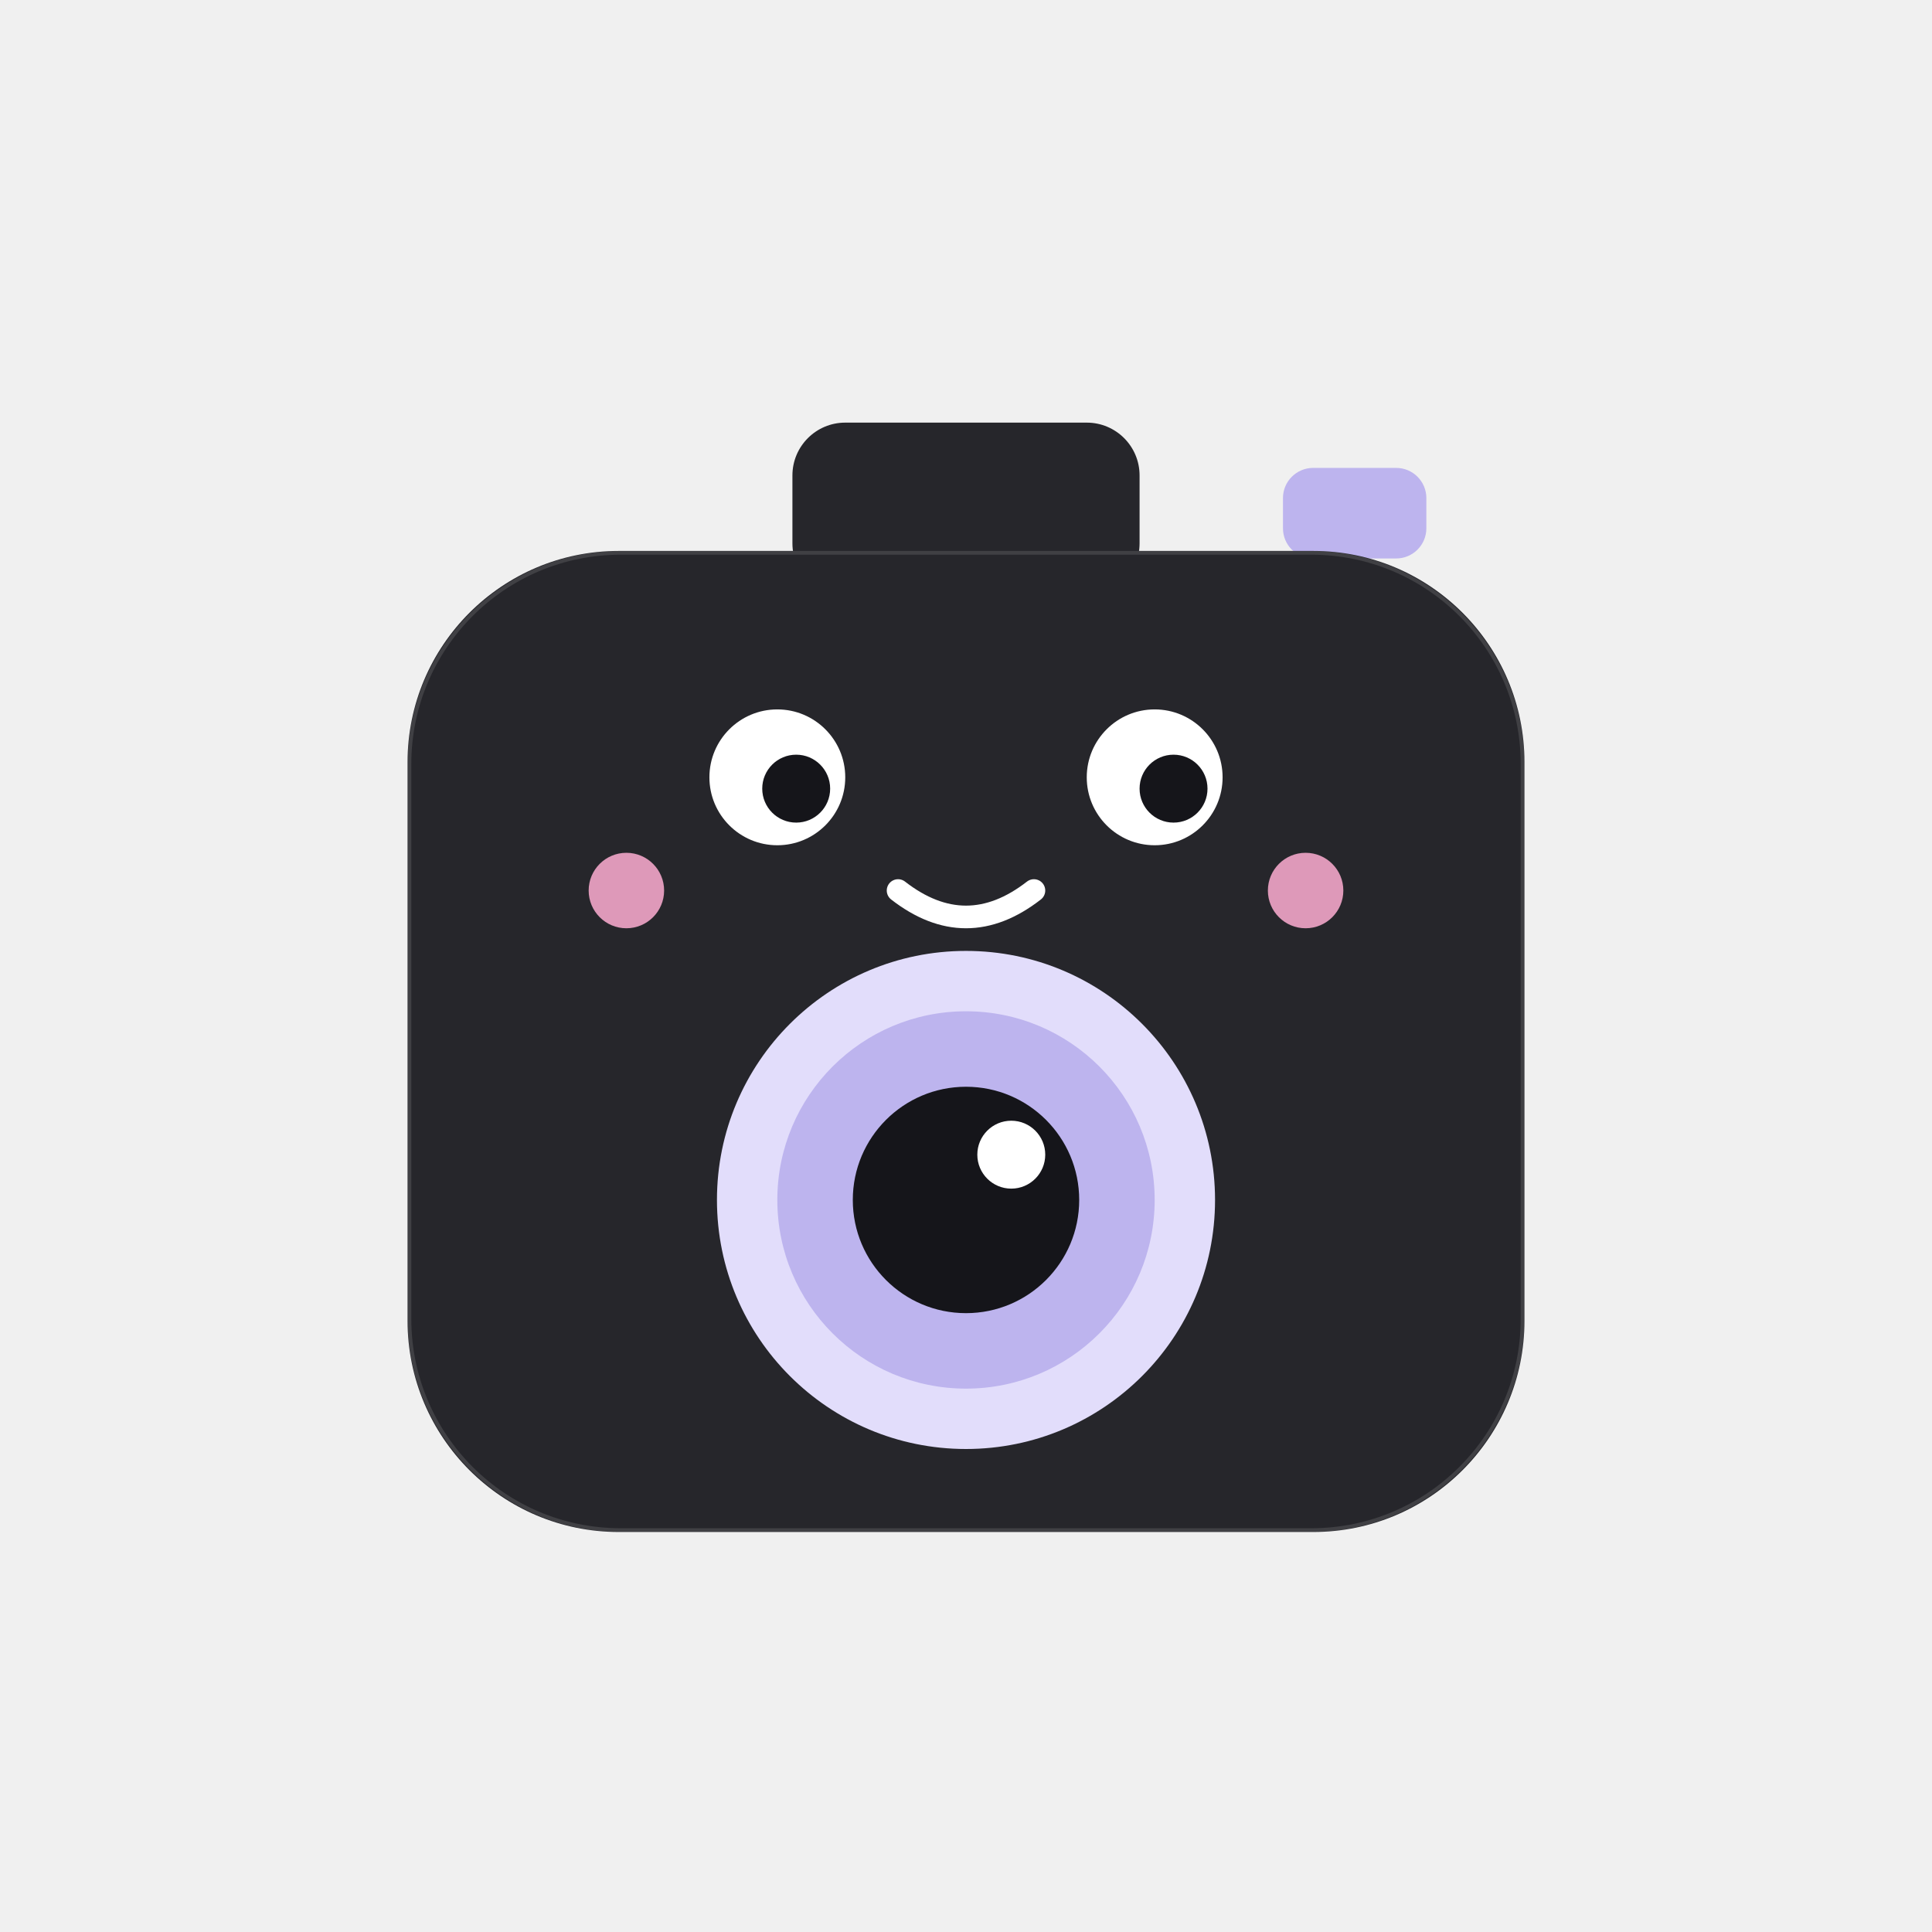
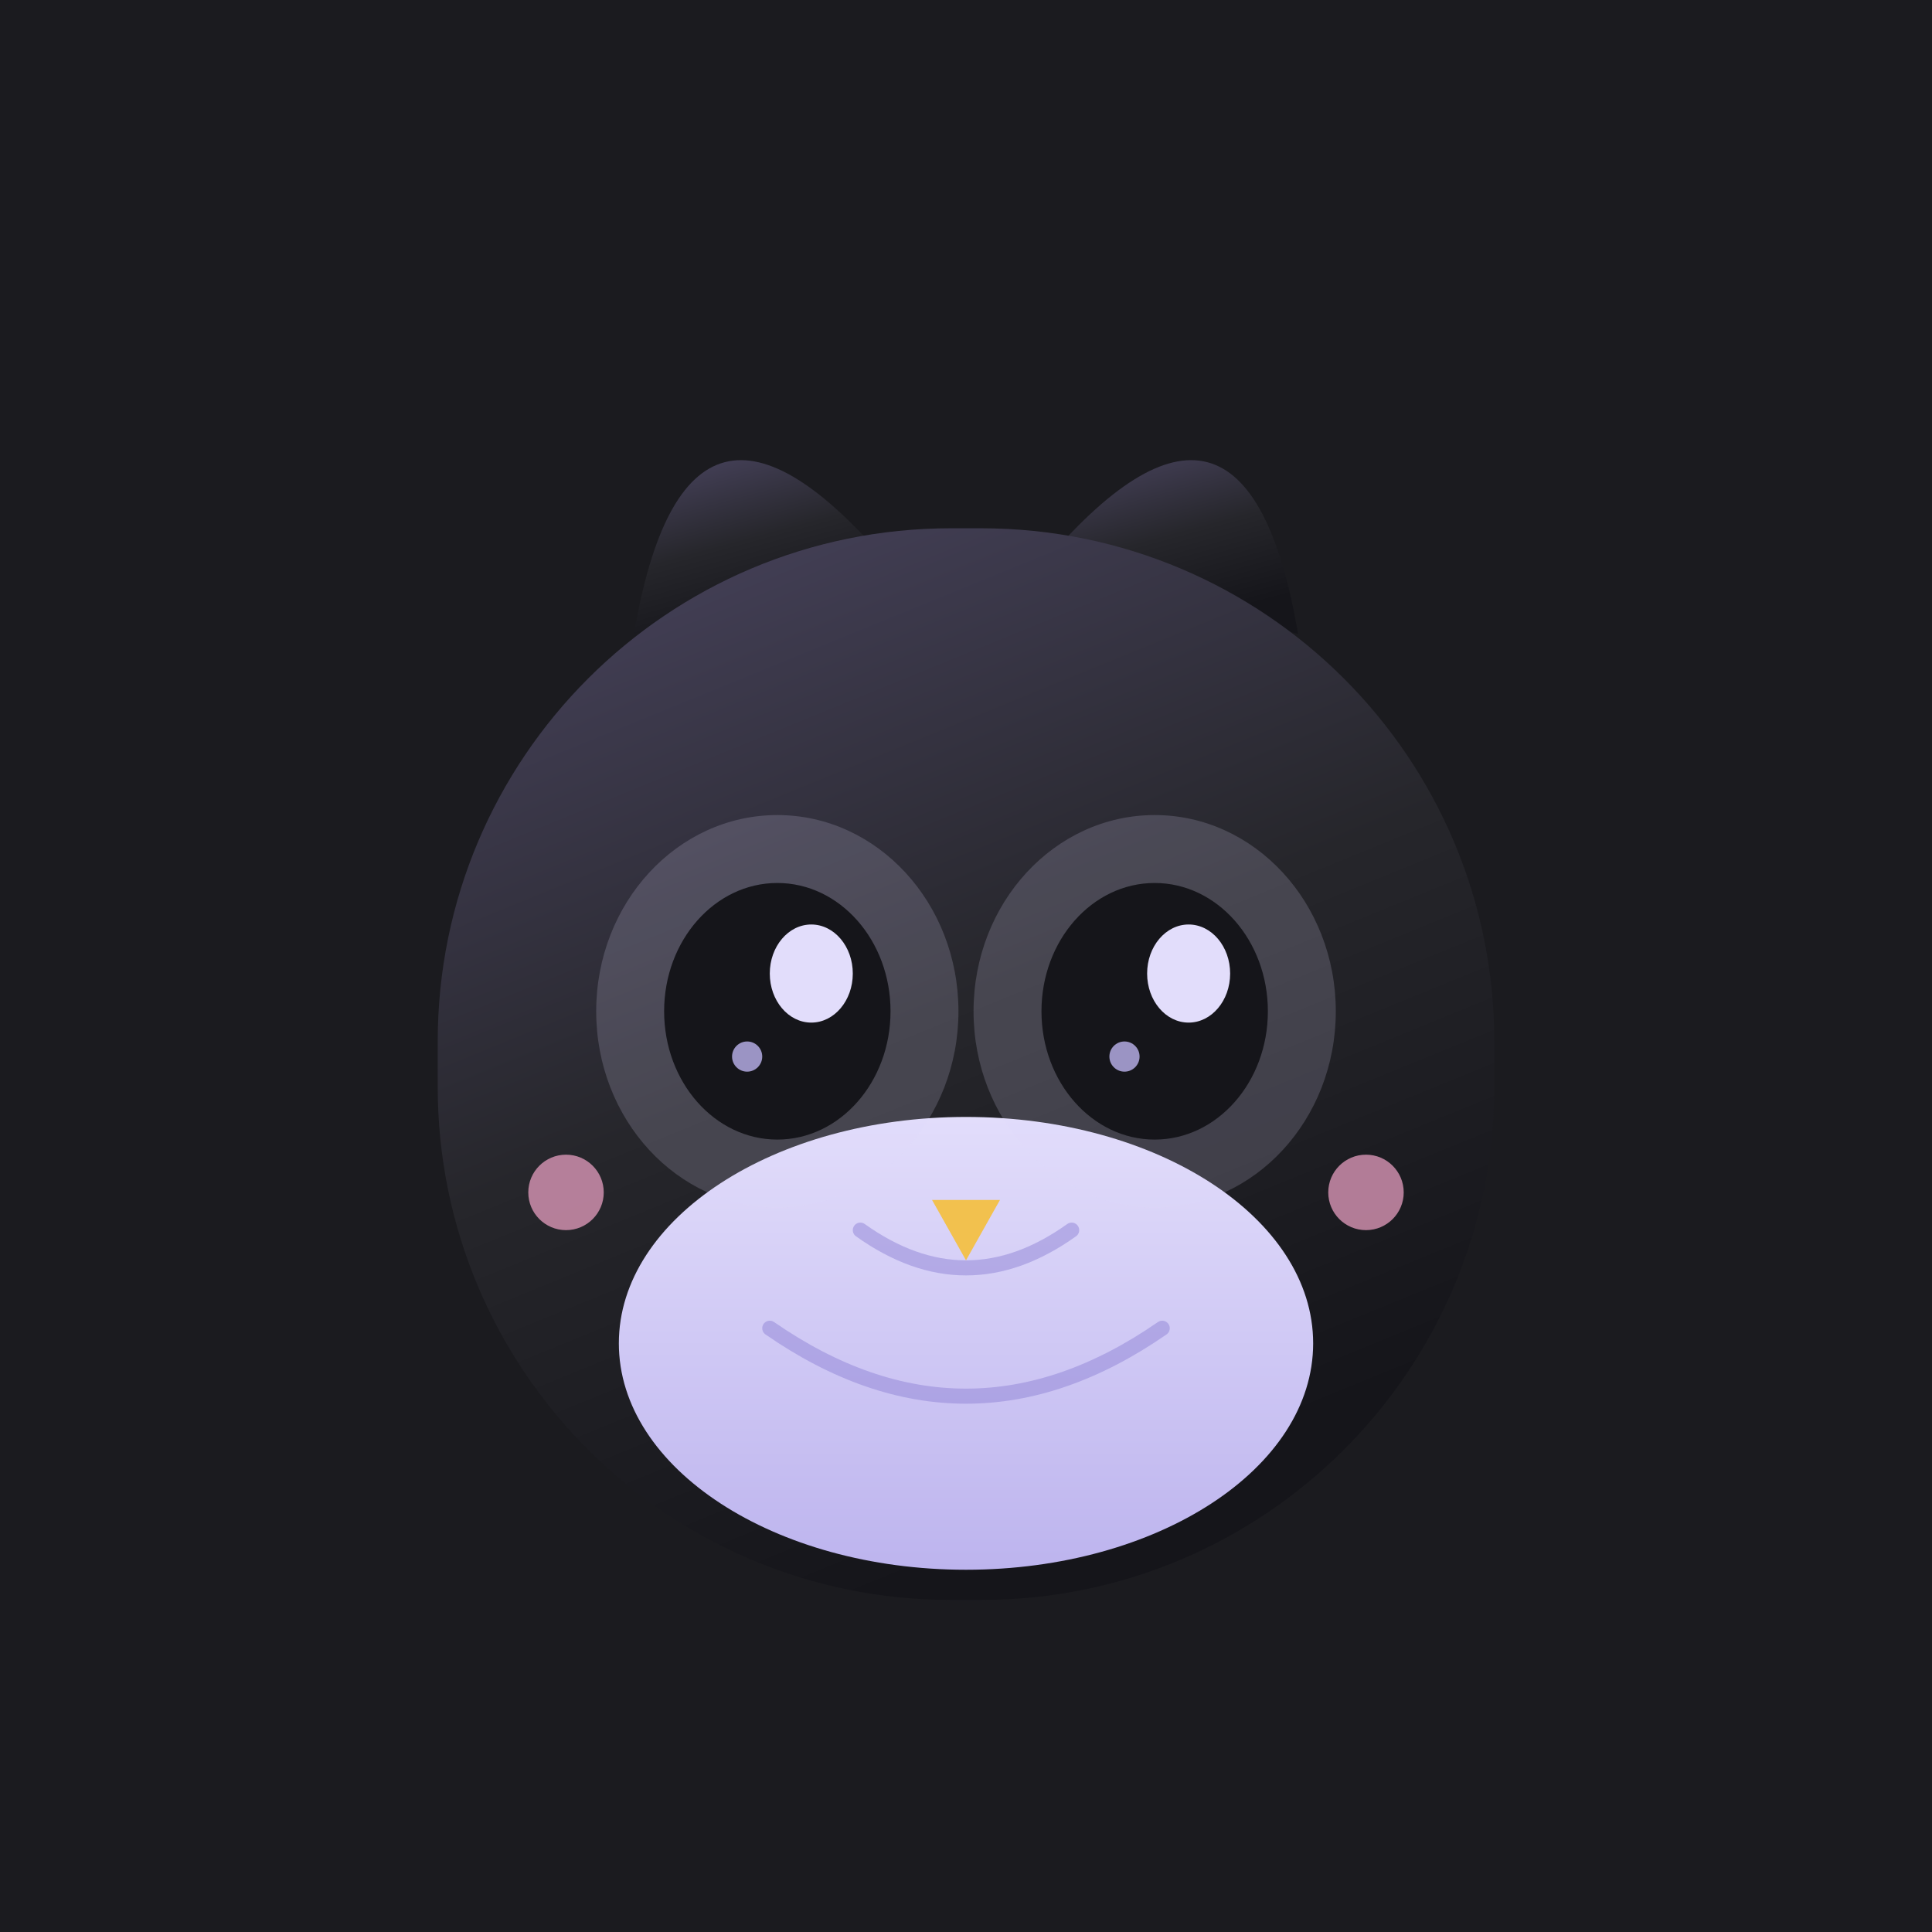
<svg xmlns="http://www.w3.org/2000/svg" viewBox="0 0 512 512" width="512" height="512">
-   <rect x="210" y="112" width="92" height="46" rx="14" fill="#26262B" />
-   <rect x="340" y="124" width="38" height="24" rx="8" fill="#BDB4EE" />
-   <rect x="108" y="146" width="296" height="260" rx="56" fill="#26262B" />
-   <rect x="108.5" y="146.5" width="295" height="259" rx="56" fill="none" stroke="#FFFFFF" stroke-opacity="0.12" />
-   <circle cx="206" cy="206" r="18" fill="#FFFFFF" />
-   <circle cx="306" cy="206" r="18" fill="#FFFFFF" />
-   <circle cx="211" cy="209" r="9" fill="#15151A" />
-   <circle cx="311" cy="209" r="9" fill="#15151A" />
-   <circle cx="166" cy="236" r="10" fill="#F2A6C9" fill-opacity="0.9" />
-   <circle cx="346" cy="236" r="10" fill="#F2A6C9" fill-opacity="0.9" />
-   <path d="M238 236 Q256 250 274 236" fill="none" stroke="#FFFFFF" stroke-width="6" stroke-linecap="round" />
-   <circle cx="256" cy="318" r="66" fill="#E2DDFB" />
-   <circle cx="256" cy="318" r="50" fill="#BDB4EE" />
-   <circle cx="256" cy="318" r="30" fill="#15151A" />
-   <circle cx="268" cy="306" r="9" fill="#FFFFFF" />
+   <defs>
+     <linearGradient id="body" x1="0" y1="0" x2="0.4" y2="1">
+       <stop offset="0" stop-color="#4A4560" />
+       <stop offset="0.55" stop-color="#26262B" />
+       <stop offset="1" stop-color="#15151A" />
+     </linearGradient>
+     <linearGradient id="belly" x1="0" y1="0" x2="0" y2="1">
+       <stop offset="0" stop-color="#E2DDFB" />
+       <stop offset="1" stop-color="#BDB4EE" />
+     </linearGradient>
+     <linearGradient id="wing" x1="0" y1="0" x2="1" y2="1">
+       <stop offset="0" stop-color="#BDB4EE" />
+       <stop offset="1" stop-color="#8F84D6" />
+     </linearGradient>
+     <radialGradient id="glow" cx="0.5" cy="0.6" r="0.6">
+       <stop offset="0" stop-color="#BDB4EE" stop-opacity="0.35" />
+       <stop offset="1" stop-color="#BDB4EE" stop-opacity="0" />
+     </radialGradient>
+     <linearGradient id="tile" x1="0" y1="0" x2="0" y2="1">
+       <stop offset="0" stop-color="#2E2A44" />
+       <stop offset="1" stop-color="#141417" />
+     </linearGradient>
+   </defs>
+   <rect width="512" height="512" fill="#1B1B1F" />
+   <path d="M168 168 Q182 86 236 150 Z" fill="url(#body)" />
+   <path d="M344 168 Q330 86 276 150 Z" fill="url(#body)" />
+   <rect x="116" y="140" width="280" height="284" rx="136" fill="url(#body)" />
+   <ellipse cx="256" cy="356" rx="92" ry="60" fill="url(#belly)" />
+   <path d="M204 352 Q256 388 308 352" fill="none" stroke="#8F84D6" stroke-width="4" stroke-linecap="round" opacity="0.5" />
+   <path d="M228 326 Q256 346 284 326" fill="none" stroke="#8F84D6" stroke-width="4" stroke-linecap="round" opacity="0.5" />
+   <ellipse cx="206" cy="268" rx="48" ry="52" fill="#E2DDFB" fill-opacity="0.18" />
+   <ellipse cx="306" cy="268" rx="48" ry="52" fill="#E2DDFB" fill-opacity="0.18" />
+   <ellipse cx="206" cy="268" rx="30" ry="34" fill="#15151A" />
+   <ellipse cx="215" cy="258" rx="11" ry="13" fill="#E2DDFB" />
+   <circle cx="198" cy="280" r="4" fill="#BDB4EE" fill-opacity="0.8" />
+   <ellipse cx="306" cy="268" rx="30" ry="34" fill="#15151A" />
+   <ellipse cx="315" cy="258" rx="11" ry="13" fill="#E2DDFB" />
+   <circle cx="298" cy="280" r="4" fill="#BDB4EE" fill-opacity="0.8" />
+   <path d="M247 318 L265 318 L256 334 Z" fill="#F2C14E" />
+   <circle cx="150" cy="316" r="10" fill="#F2A6C9" fill-opacity="0.7" />
+   <circle cx="362" cy="316" r="10" fill="#F2A6C9" fill-opacity="0.7" />
</svg>
